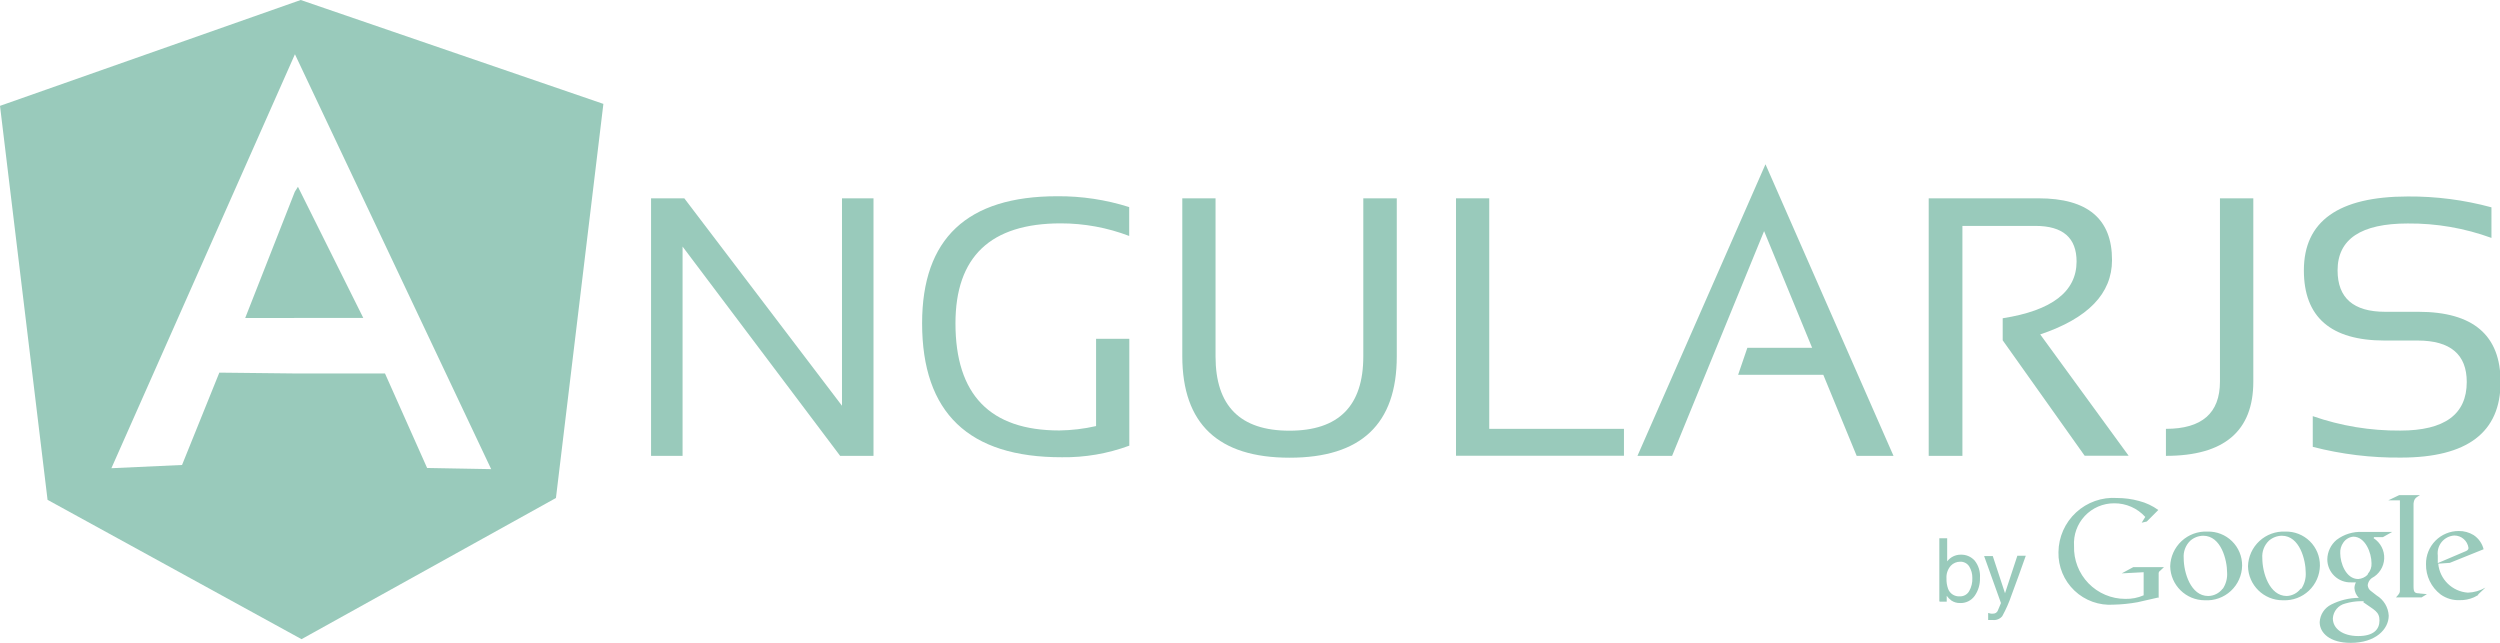
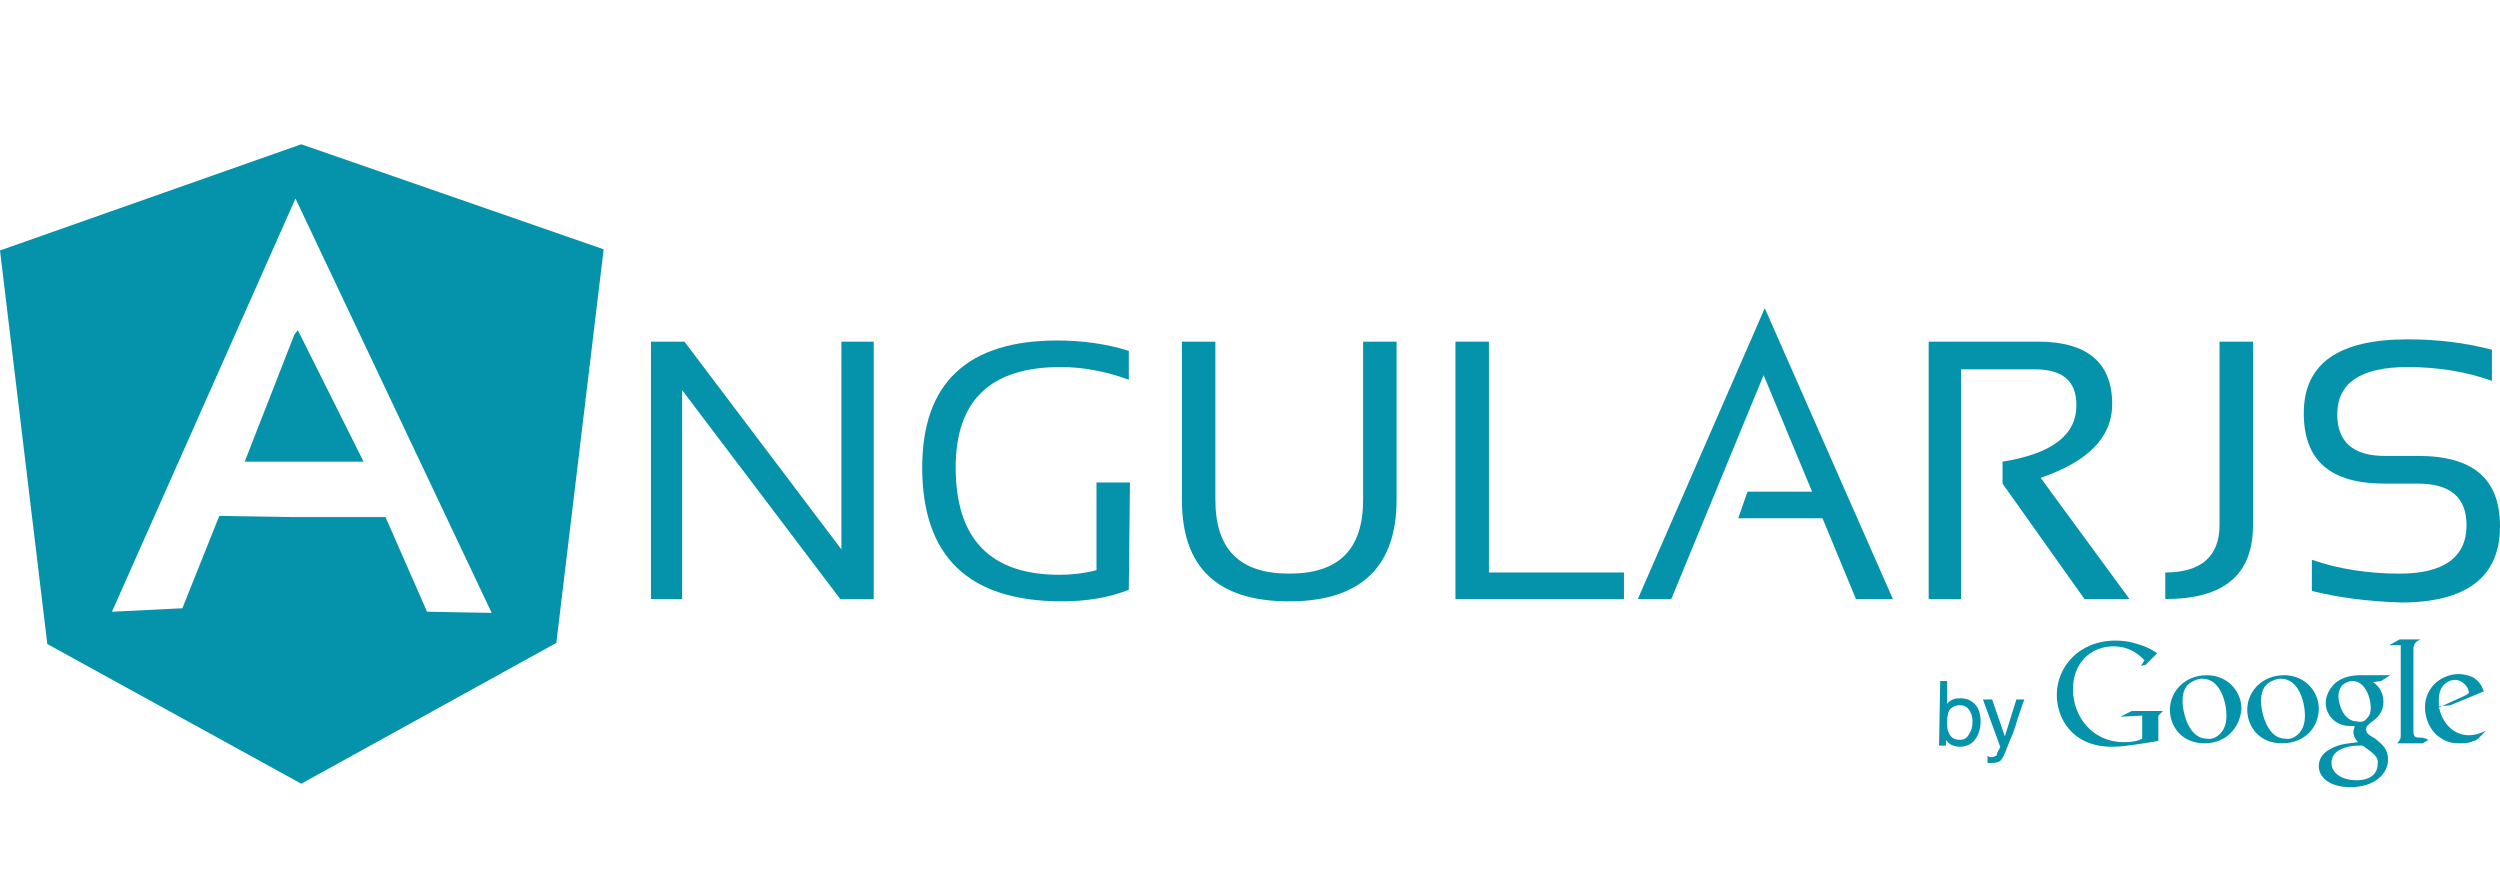
- <svg xmlns="http://www.w3.org/2000/svg" viewBox="0 0 216.57 55.7">
-   <defs>
-     <style>.cls-1{fill:#99cabb;}</style>
-   </defs>
-   <g id="Calque_2" data-name="Calque 2">
-     <g id="Calque_1-2" data-name="Calque 1">
-       <polygon class="cls-1" points="56.4 39.49 56.4 17.18 59.28 17.18 72.94 35.15 72.94 17.18 75.67 17.18 75.67 39.49 72.78 39.49 59.13 21.36 59.13 39.49 56.4 39.49" />
-       <path class="cls-1" d="M97.82,38.61a16.16,16.16,0,0,1-5.82,1Q79.88,39.64,79.88,28q0-11,11.7-11a20.09,20.09,0,0,1,6.24.94v2.5a16.61,16.61,0,0,0-5.93-1.09q-9.12,0-9.12,8.66,0,9.28,9,9.28a15.23,15.23,0,0,0,3.18-.38V29.35h2.88v9.27Z" />
-       <path class="cls-1" d="M102.42,30.88V17.18h2.88v13.7q0,6.43,6.4,6.43t6.4-6.43V17.18H121v13.7q0,8.77-9.28,8.77T102.42,30.88Z" />
-       <polygon class="cls-1" points="129.01 17.18 129.01 37.15 140.68 37.15 140.68 39.48 126.13 39.48 126.13 17.18 129.01 17.18" />
-       <polygon class="cls-1" points="144.85 39.49 141.85 39.49 152.94 14.23 164.03 39.49 160.84 39.49 157.95 32.47 150.57 32.47 151.37 30.13 156.98 30.13 152.82 20.02 144.85 39.49" />
-       <path class="cls-1" d="M167.08,39.49V17.18h9.52q6.37,0,6.36,5.35,0,4.35-6.22,6.44l7.66,10.51h-3.81l-7.1-10V27.57q6.39-1,6.4-4.91,0-3.09-3.56-3.09H170V39.49Z" />
-       <path class="cls-1" d="M195.2,17.18V33.06q0,6.43-7.57,6.43V37.15q4.68,0,4.68-4.09V17.18Z" />
-       <path class="cls-1" d="M200.35,38.71V36.05a22.49,22.49,0,0,0,7.58,1.25q5.76,0,5.76-4.21,0-3.58-4.24-3.59h-2.87q-7,0-7-6.08,0-6.39,9-6.4a26.94,26.94,0,0,1,7.25.94v2.65a20.62,20.62,0,0,0-7.25-1.25q-6.08,0-6.08,4.06,0,3.59,4.12,3.59h2.87q7.13,0,7.13,6.08,0,6.55-8.64,6.55A29.39,29.39,0,0,1,200.35,38.71Z" />
-       <path class="cls-1" d="M173.69,51.39l-1.06-3.22h-.75l1.46,4.07-.17.41-.13.3a.56.56,0,0,1-.15.15.48.48,0,0,1-.27.06h-.14l-.25-.06v.61l.19,0h.22a.93.93,0,0,0,.81-.33,11.25,11.25,0,0,0,.81-1.84q.24-.64.61-1.66l.62-1.74h-.73Zm-3.93.27a1,1,0,0,1-1-.65,2.44,2.44,0,0,1-.14-.9A1.51,1.51,0,0,1,169,49a1.11,1.11,0,0,1,.8-.34.89.89,0,0,1,.79.41,1.85,1.85,0,0,1,.27,1,2.1,2.1,0,0,1-.27,1.13A.89.89,0,0,1,169.76,51.66Zm-1.73.46h.61v-.51a1.82,1.82,0,0,0,.4.41,1.3,1.3,0,0,0,.76.22,1.48,1.48,0,0,0,1.26-.62,2.56,2.56,0,0,0,.46-1.56,2.15,2.15,0,0,0-.46-1.5,1.55,1.55,0,0,0-1.2-.51,1.46,1.46,0,0,0-1.18.58v-2H168v5.44Z" />
-       <path class="cls-1" d="M26.05,0,0,9.17,4.12,43.3l22,12.07L48.16,43.14,52.27,9ZM19,32.28l-3.23,8-6.12.28L25.55,4.7l17,35.94L37,40.54l-3.65-8.19h-8Zm6.47-4.74h6L25.81,16.18l-.27.43h0L21.24,27.55h4.25" />
-       <path class="cls-1" d="M205.62,46.62a2,2,0,0,1-.16,3.46.88.88,0,0,0-.35.61.69.69,0,0,0,.32.54l.45.35a2.18,2.18,0,0,1,1.05,1.75c0,1.18-1.14,2.36-3.29,2.36-1.81,0-2.69-.86-2.69-1.79a1.8,1.8,0,0,1,1-1.53,5.39,5.39,0,0,1,2.39-.58,1.31,1.31,0,0,1-.38-.85,1.13,1.13,0,0,1,.13-.49l-.4,0a2,2,0,0,1-2.08-2,2.25,2.25,0,0,1,.8-1.68,3.41,3.41,0,0,1,2.24-.69h2.58l-.8.45h-.77m-.89,5.55h-.29a5,5,0,0,0-1.31.2,1.41,1.41,0,0,0-1.08,1.29c0,.89.86,1.53,2.2,1.53s1.84-.58,1.84-1.35S205.68,52.85,204.73,52.17Zm.36-2.38a1.26,1.26,0,0,0,.31-.91c0-.9-.54-2.3-1.58-2.3A1.17,1.17,0,0,0,203,47a1.44,1.44,0,0,0-.27.93c0,.84.49,2.23,1.56,2.23A1.28,1.28,0,0,0,205.09,49.8ZM197.74,52a3,3,0,0,1-3-2.95,3.09,3.09,0,0,1,3.23-3,2.92,2.92,0,0,1,3,2.95,3.05,3.05,0,0,1-3.17,3m1.56-1a2.26,2.26,0,0,0,.38-1.39c0-1.1-.52-3.2-2.07-3.2a1.74,1.74,0,0,0-1.12.43,1.89,1.89,0,0,0-.57,1.52c0,1.24.61,3.27,2.12,3.27A1.59,1.59,0,0,0,199.3,51ZM191,52a3,3,0,0,1-3-2.95,3.09,3.09,0,0,1,3.23-3,2.92,2.92,0,0,1,3,2.95A3.05,3.05,0,0,1,191,52m1.56-1a2.26,2.26,0,0,0,.37-1.39c0-1.1-.52-3.2-2.07-3.2a1.74,1.74,0,0,0-1.12.43,1.89,1.89,0,0,0-.57,1.52c0,1.24.61,3.27,2.12,3.27A1.59,1.59,0,0,0,192.54,51Zm-5.56.82V50.24c0-.13,0-.49,0-.6a.29.29,0,0,1,.13-.2l.33-.31h-2.66l-1,.54,1.9-.1v2a3.73,3.73,0,0,1-1.59.31,4.44,4.44,0,0,1-4.44-4.58,3.47,3.47,0,0,1,3.48-3.7,3.59,3.59,0,0,1,2.69,1.18l-.31.5.44-.1,1-1a4.9,4.9,0,0,0-1.66-.78,7.23,7.23,0,0,0-1.92-.26,4.75,4.75,0,0,0-5.07,4.69,4.46,4.46,0,0,0,4.78,4.55,13.32,13.32,0,0,0,2.07-.21l1.8-.41m22.61-.36c-.41,0-.5-.11-.5-.6V43.63c.05-.44.18-.51.56-.74h-1.8l-.94.45h1v7.75c0,.25,0,.29-.34.66h2.22l.46-.28-.64-.06m5.11.12c-.14.07-.27.16-.41.22a2.91,2.91,0,0,1-1.21.24,2.66,2.66,0,0,1-1.66-.49,3.23,3.23,0,0,1-1.27-2.63A2.83,2.83,0,0,1,213,46a2.42,2.42,0,0,1,1.28.35,2.07,2.07,0,0,1,.87,1.23l-2.93,1.18-1,.07a2.77,2.77,0,0,0,2.57,2.51,3.22,3.22,0,0,0,1.52-.44l-.66.62m-1.17-3.72c.24-.09.36-.16.36-.34a1.24,1.24,0,0,0-1.23-1.07,1.54,1.54,0,0,0-1.43,1.73c0,.21,0,.44,0,.66Z" />
-     </g>
+ <svg xmlns="http://www.w3.org/2000/svg" version="1.1" id="Calque_1" x="0px" y="0px" viewBox="0 0 216.6 76" style="enable-background:new 0 0 216.6 76;" xml:space="preserve">
+   <style type="text/css">
+ 	.st0{fill:#0493AA;}
+ </style>
+   <g>
+     <polygon class="st0" points="56.4,51.9 56.4,29.6 59.3,29.6 72.9,47.6 72.9,29.6 75.7,29.6 75.7,51.9 72.8,51.9 59.1,33.8    59.1,51.9  " />
+     <path class="st0" d="M97.8,51.1c-1.8,0.7-3.7,1-5.8,1c-8.1,0-12.1-3.9-12.1-11.6c0-7.3,3.9-11,11.7-11c2.2,0,4.3,0.3,6.2,0.9v2.5   c-1.9-0.7-3.9-1.1-5.9-1.1c-6.1,0-9.1,2.9-9.1,8.7c0,6.2,3,9.3,9,9.3c1,0,2-0.1,3.2-0.4v-7.6h2.9L97.8,51.1L97.8,51.1z" />
+     <path class="st0" d="M102.4,43.3V29.6h2.9v13.7c0,4.3,2.1,6.4,6.4,6.4s6.4-2.1,6.4-6.4V29.6h2.9v13.7c0,5.8-3.1,8.8-9.3,8.8   C105.5,52.1,102.4,49.2,102.4,43.3z" />
+     <polygon class="st0" points="129,29.6 129,49.6 140.7,49.6 140.7,51.9 126.1,51.9 126.1,29.6  " />
+     <polygon class="st0" points="144.8,51.9 141.9,51.9 152.9,26.7 164,51.9 160.8,51.9 157.9,44.9 150.6,44.9 151.4,42.6 157,42.6    152.8,32.5  " />
+     <path class="st0" d="M167.1,51.9V29.6h9.5c4.2,0,6.4,1.8,6.4,5.4c0,2.9-2.1,5-6.2,6.4l7.7,10.5h-3.9l-7.1-10V40   c4.3-0.7,6.4-2.3,6.4-4.9c0-2.1-1.2-3.1-3.6-3.1h-6.4v19.9C169.9,51.9,167.1,51.9,167.1,51.9z" />
+     <path class="st0" d="M195.2,29.6v15.9c0,4.3-2.5,6.4-7.6,6.4v-2.3c3.1,0,4.7-1.4,4.7-4.1V29.6H195.2z" />
+     <path class="st0" d="M200.3,51.2v-2.7c2.3,0.8,4.9,1.2,7.6,1.2c3.8,0,5.8-1.4,5.8-4.2c0-2.4-1.4-3.6-4.2-3.6h-2.9c-4.7,0-7-2-7-6.1   c0-4.3,3-6.4,9-6.4c2.6,0,5,0.3,7.3,0.9V33c-2.2-0.8-4.7-1.2-7.3-1.2c-4.1,0-6.1,1.4-6.1,4.1c0,2.4,1.4,3.6,4.1,3.6h2.9   c4.8,0,7.1,2,7.1,6.1c0,4.4-2.9,6.6-8.6,6.6C205.2,52.1,202.7,51.8,200.3,51.2z" />
+     <path class="st0" d="M173.7,63.8l-1.1-3.2h-0.8l1.5,4.1c0,0.1-0.1,0.2-0.2,0.4c-0.1,0.2-0.1,0.3-0.1,0.3c0,0.1-0.1,0.1-0.1,0.1   c-0.1,0-0.1,0.1-0.3,0.1h-0.1c-0.1,0-0.1,0-0.3-0.1v0.6c0.1,0,0.1,0,0.2,0c0.1,0,0.1,0,0.2,0c0.4,0,0.7-0.1,0.8-0.3   c0.2-0.2,0.4-0.8,0.8-1.8c0.2-0.4,0.4-1,0.6-1.7c0.3-0.9,0.5-1.5,0.6-1.7h-0.7L173.7,63.8z M169.8,64.1c-0.5,0-0.8-0.2-1-0.7   c-0.1-0.2-0.1-0.5-0.1-0.9c0-0.5,0.1-0.9,0.3-1.1c0.2-0.2,0.5-0.3,0.8-0.3s0.6,0.1,0.8,0.4c0.2,0.3,0.3,0.6,0.3,1   c0,0.5-0.1,0.8-0.3,1.1C170.4,64,170.1,64.1,169.8,64.1z M168,64.6h0.6v-0.5c0.1,0.2,0.3,0.3,0.4,0.4c0.2,0.1,0.5,0.2,0.8,0.2   c0.5,0,1-0.2,1.3-0.6s0.5-0.9,0.5-1.6c0-0.7-0.2-1.2-0.5-1.5s-0.7-0.5-1.2-0.5c-0.2,0-0.5,0-0.7,0.1s-0.4,0.2-0.5,0.4v-2h-0.6   L168,64.6L168,64.6z" />
  </g>
+   <path class="st0" d="M26.1,12.5L0,21.7l4.1,34.1l22,12.1l22.1-12.2l4.1-34.1L26.1,12.5z M19,44.7l-3.2,8L9.7,53l15.9-35.8l17,35.9  L37,53l-3.6-8.2h-8L19,44.7z M25.6,40h5.9l-5.7-11.4L25.5,29l0,0l-4.3,11H25.6" />
+   <path class="st0" d="M205.6,59.1c0.3,0.2,0.9,0.7,0.9,1.7c0,0.9-0.5,1.4-1.1,1.8c-0.2,0.2-0.4,0.3-0.4,0.6s0.2,0.4,0.3,0.5l0.5,0.3  c0.6,0.5,1.1,0.9,1.1,1.8c0,1.2-1.1,2.4-3.3,2.4c-1.8,0-2.7-0.9-2.7-1.8c0-0.5,0.2-1.1,1-1.5c0.8-0.5,1.8-0.5,2.4-0.6  c-0.2-0.2-0.4-0.5-0.4-0.9c0-0.2,0.1-0.3,0.1-0.5c-0.1,0-0.3,0-0.4,0c-1.3,0-2.1-1-2.1-2c0-0.6,0.3-1.2,0.8-1.7  c0.7-0.6,1.6-0.7,2.2-0.7h2.6l-0.8,0.5L205.6,59.1 M204.7,64.6c-0.1,0-0.2,0-0.3,0s-0.8,0-1.3,0.2c-0.3,0.1-1.1,0.4-1.1,1.3  s0.9,1.5,2.2,1.5c1.2,0,1.8-0.6,1.8-1.4C206.1,65.6,205.7,65.3,204.7,64.6z M205.1,62.2c0.3-0.3,0.3-0.7,0.3-0.9  c0-0.9-0.5-2.3-1.6-2.3c-0.3,0-0.7,0.2-0.9,0.4c-0.2,0.3-0.3,0.6-0.3,0.9c0,0.8,0.5,2.2,1.6,2.2C204.6,62.6,204.9,62.5,205.1,62.2z   M197.7,64.4c-2,0-3-1.5-3-2.9c0-1.6,1.3-3,3.2-3c1.8,0,3,1.4,3,2.9S199.8,64.4,197.7,64.4 M199.3,63.4c0.3-0.4,0.4-0.9,0.4-1.4  c0-1.1-0.5-3.2-2.1-3.2c-0.4,0-0.8,0.2-1.1,0.4c-0.5,0.4-0.6,1-0.6,1.5c0,1.2,0.6,3.3,2.1,3.3C198.5,64.1,199,63.8,199.3,63.4z   M191,64.4c-2,0-3-1.5-3-2.9c0-1.6,1.3-3,3.2-3c1.8,0,3,1.4,3,2.9C194.1,62.9,193,64.4,191,64.4 M192.5,63.4  c0.3-0.4,0.4-0.9,0.4-1.4c0-1.1-0.5-3.2-2.1-3.2c-0.4,0-0.8,0.2-1.1,0.4c-0.5,0.4-0.6,1-0.6,1.5c0,1.2,0.6,3.3,2.1,3.3  C191.7,64.1,192.2,63.8,192.5,63.4z M187,64.2v-1.5c0-0.1,0-0.5,0-0.6s0-0.1,0.1-0.2l0.3-0.3h-2.7l-1,0.5l1.9-0.1v2  c-0.4,0.2-0.8,0.3-1.6,0.3c-2.7,0-4.4-2.2-4.4-4.6c0-2.2,1.5-3.7,3.5-3.7c1.5,0,2.3,0.8,2.7,1.2l-0.3,0.5l0.4-0.1l1-1  c-0.3-0.2-0.7-0.5-1.7-0.8c-0.6-0.2-1.2-0.3-1.9-0.3c-3.2,0-5.1,2.3-5.1,4.7c0,2,1.3,4.5,4.8,4.5c0.7,0,1.3-0.1,2.1-0.2L187,64.2   M209.6,63.9c-0.4,0-0.5-0.1-0.5-0.6v-7.1v-0.1c0.1-0.4,0.2-0.5,0.6-0.7h-1.8l-0.9,0.5h1l0,0l0,0v7.8c0,0.3,0,0.3-0.3,0.7h2.2  l0.5-0.3C210,63.9,209.8,63.9,209.6,63.9 M214.7,64c-0.1,0.1-0.3,0.2-0.4,0.2c-0.4,0.2-0.8,0.2-1.2,0.2s-1,0-1.7-0.5  c-0.9-0.6-1.3-1.7-1.3-2.6c0-1.9,1.6-2.9,2.9-2.9c0.4,0,0.9,0.1,1.3,0.3c0.6,0.4,0.8,0.9,0.9,1.2l-2.9,1.2l-1,0.1  c0.3,1.6,1.4,2.5,2.6,2.5c0.6,0,1.1-0.2,1.5-0.4L214.7,64 M213.5,60.3c0.2-0.1,0.4-0.2,0.4-0.3c0-0.5-0.6-1.1-1.2-1.1  c-0.5,0-1.4,0.4-1.4,1.7c0,0.2,0,0.4,0,0.7L213.5,60.3z" />
</svg>
